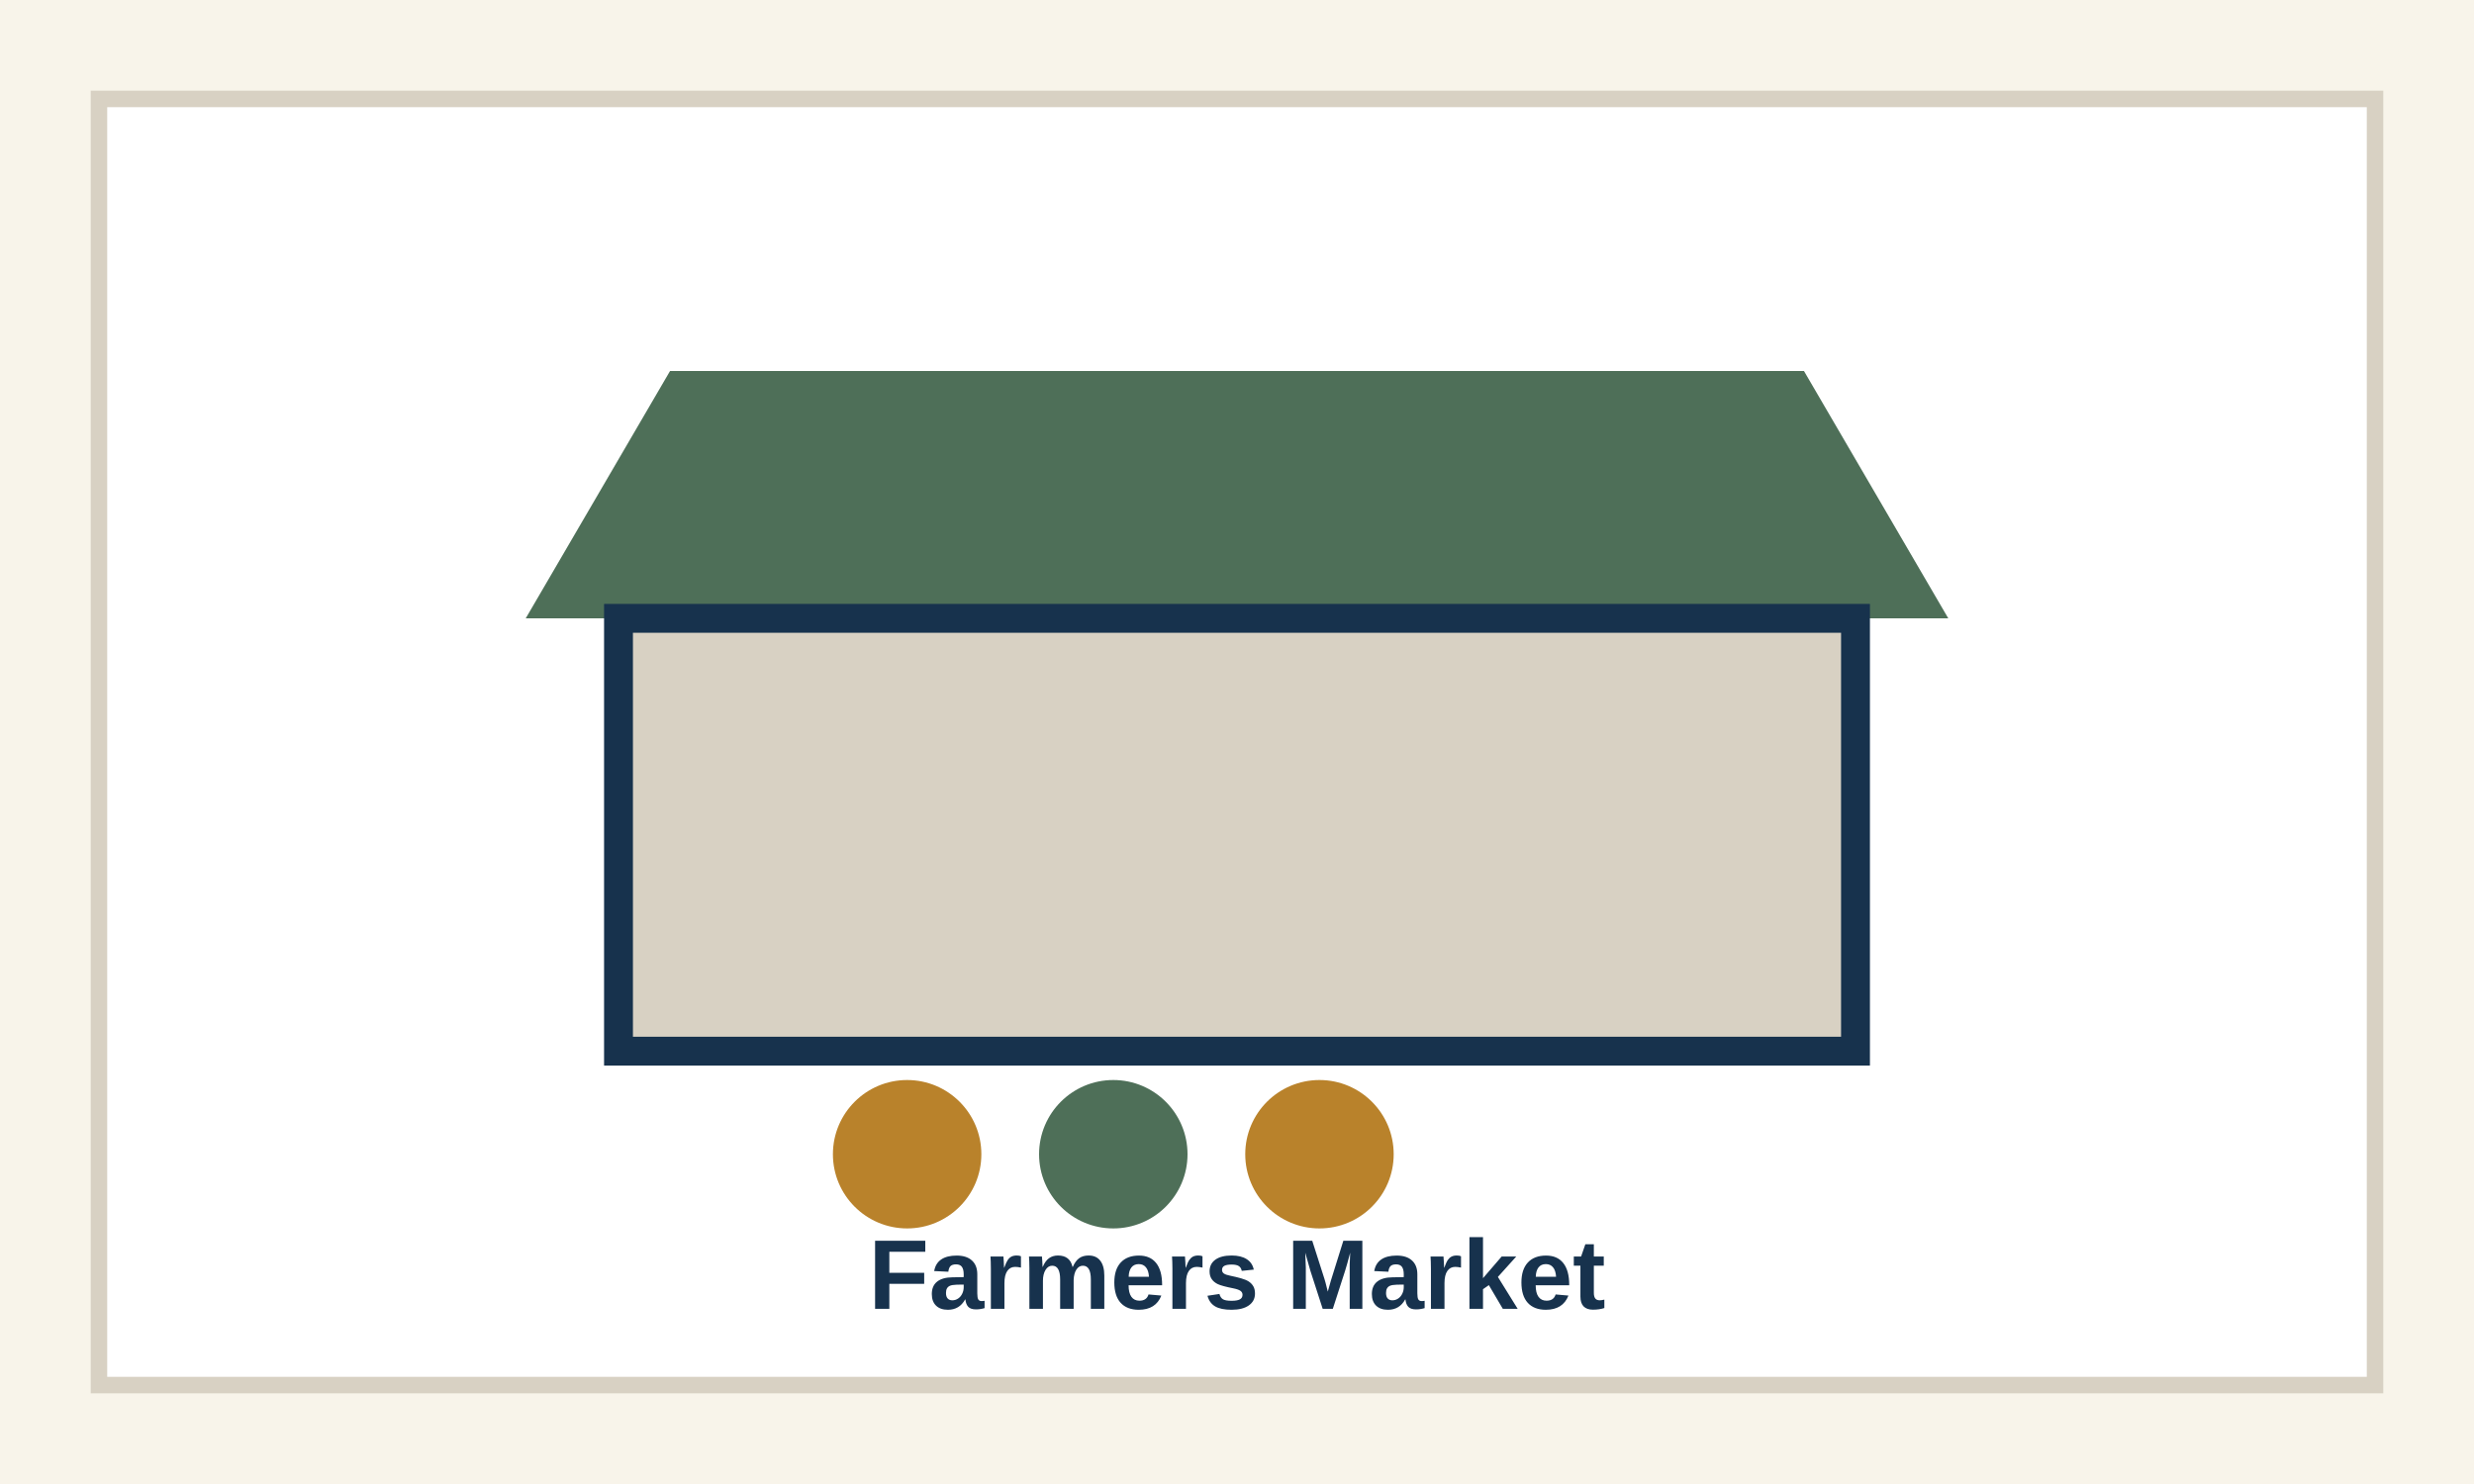
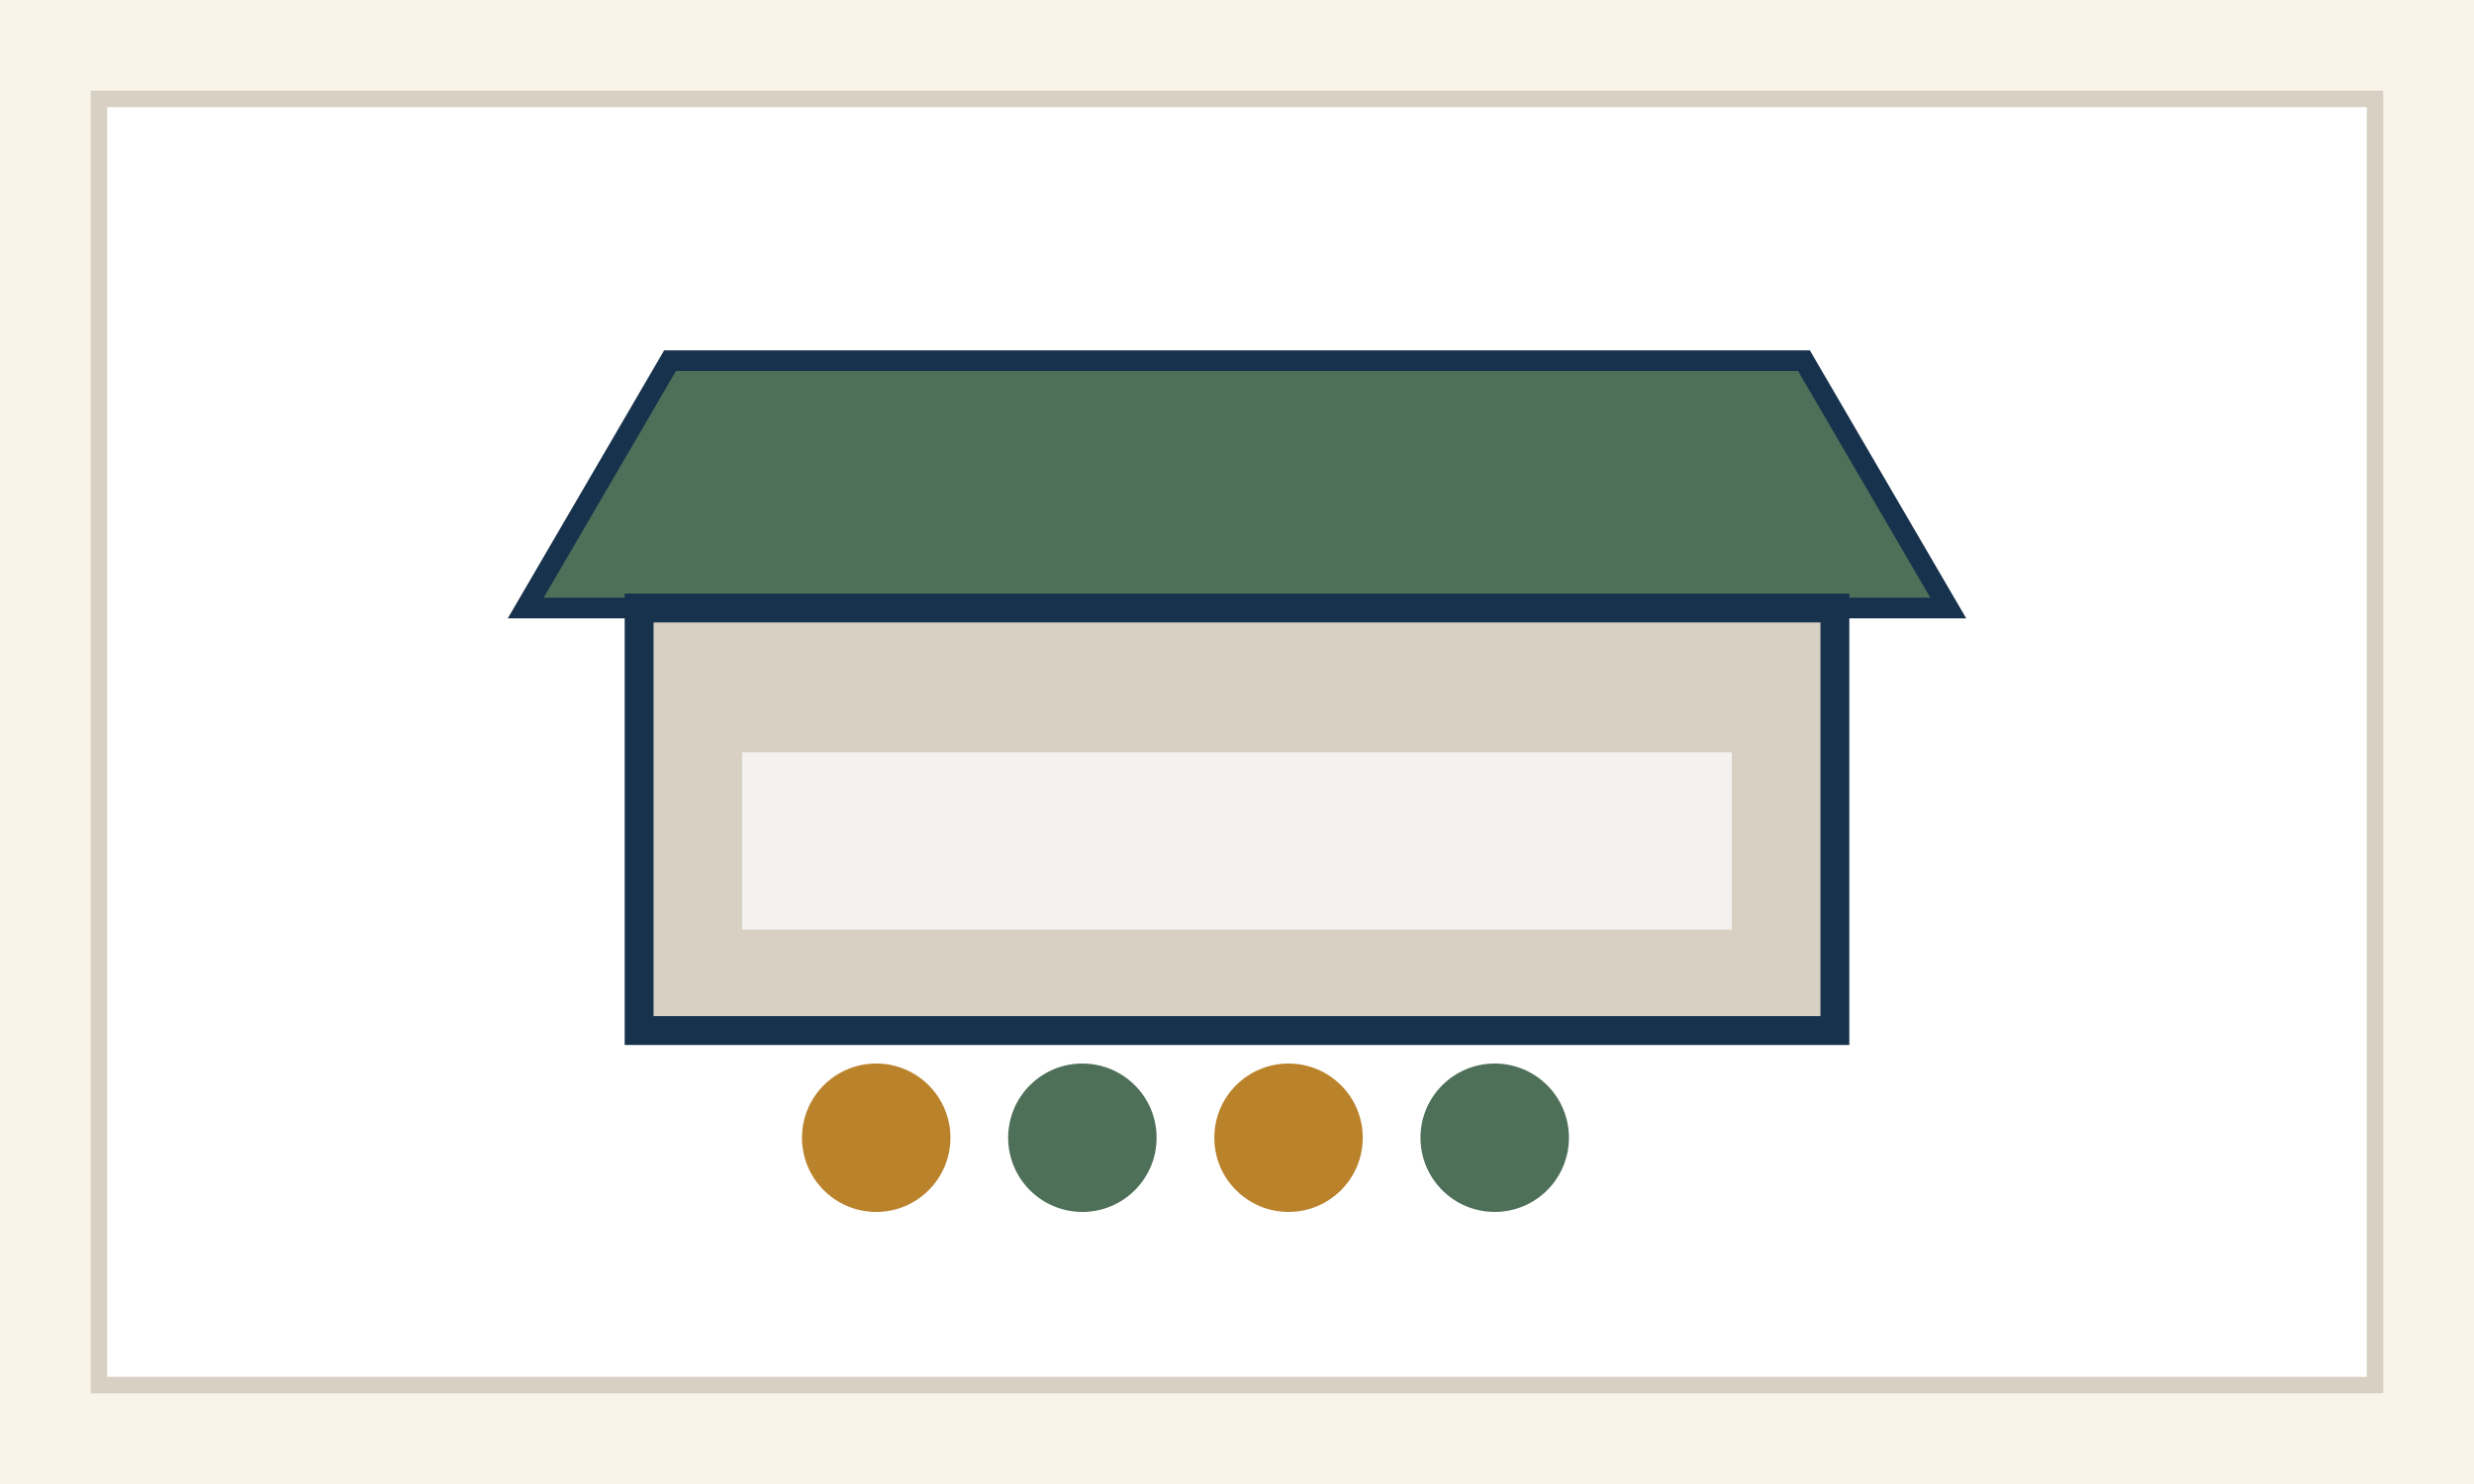
<svg xmlns="http://www.w3.org/2000/svg" viewBox="0 0 1200 720" role="img" aria-labelledby="title desc">
  <rect width="1200" height="720" fill="#f8f4ea" />
  <rect x="48" y="48" width="1104" height="624" fill="#ffffff" stroke="#d8d1c3" stroke-width="8" />
-   <path d="M255 300h690l-70-120H325z" fill="#4e6f58" />
-   <rect x="300" y="300" width="600" height="210" fill="#d8d1c3" stroke="#17324d" stroke-width="14" />
-   <circle cx="440" cy="560" r="36" fill="#b9822b" />
-   <circle cx="540" cy="560" r="36" fill="#4e6f58" />
-   <circle cx="640" cy="560" r="36" fill="#b9822b" />
-   <text x="600" y="635" text-anchor="middle" font-family="Arial, sans-serif" font-size="48" font-weight="700" fill="#17324d">Farmers Market</text>
+   <path d="M255 295h690l-70-120H325z" fill="#4e6f58" />
+   <path d="M325 175h550l70 120H255z" fill="none" stroke="#17324d" stroke-width="10" />
+   <rect x="310" y="295" width="580" height="205" fill="#d8d1c3" stroke="#17324d" stroke-width="14" />
+   <rect x="360" y="365" width="480" height="86" fill="#ffffff" opacity="0.72" />
+   <circle cx="425" cy="552" r="36" fill="#b9822b" />
+   <circle cx="525" cy="552" r="36" fill="#4e6f58" />
+   <circle cx="625" cy="552" r="36" fill="#b9822b" />
+   <circle cx="725" cy="552" r="36" fill="#4e6f58" />
</svg>
